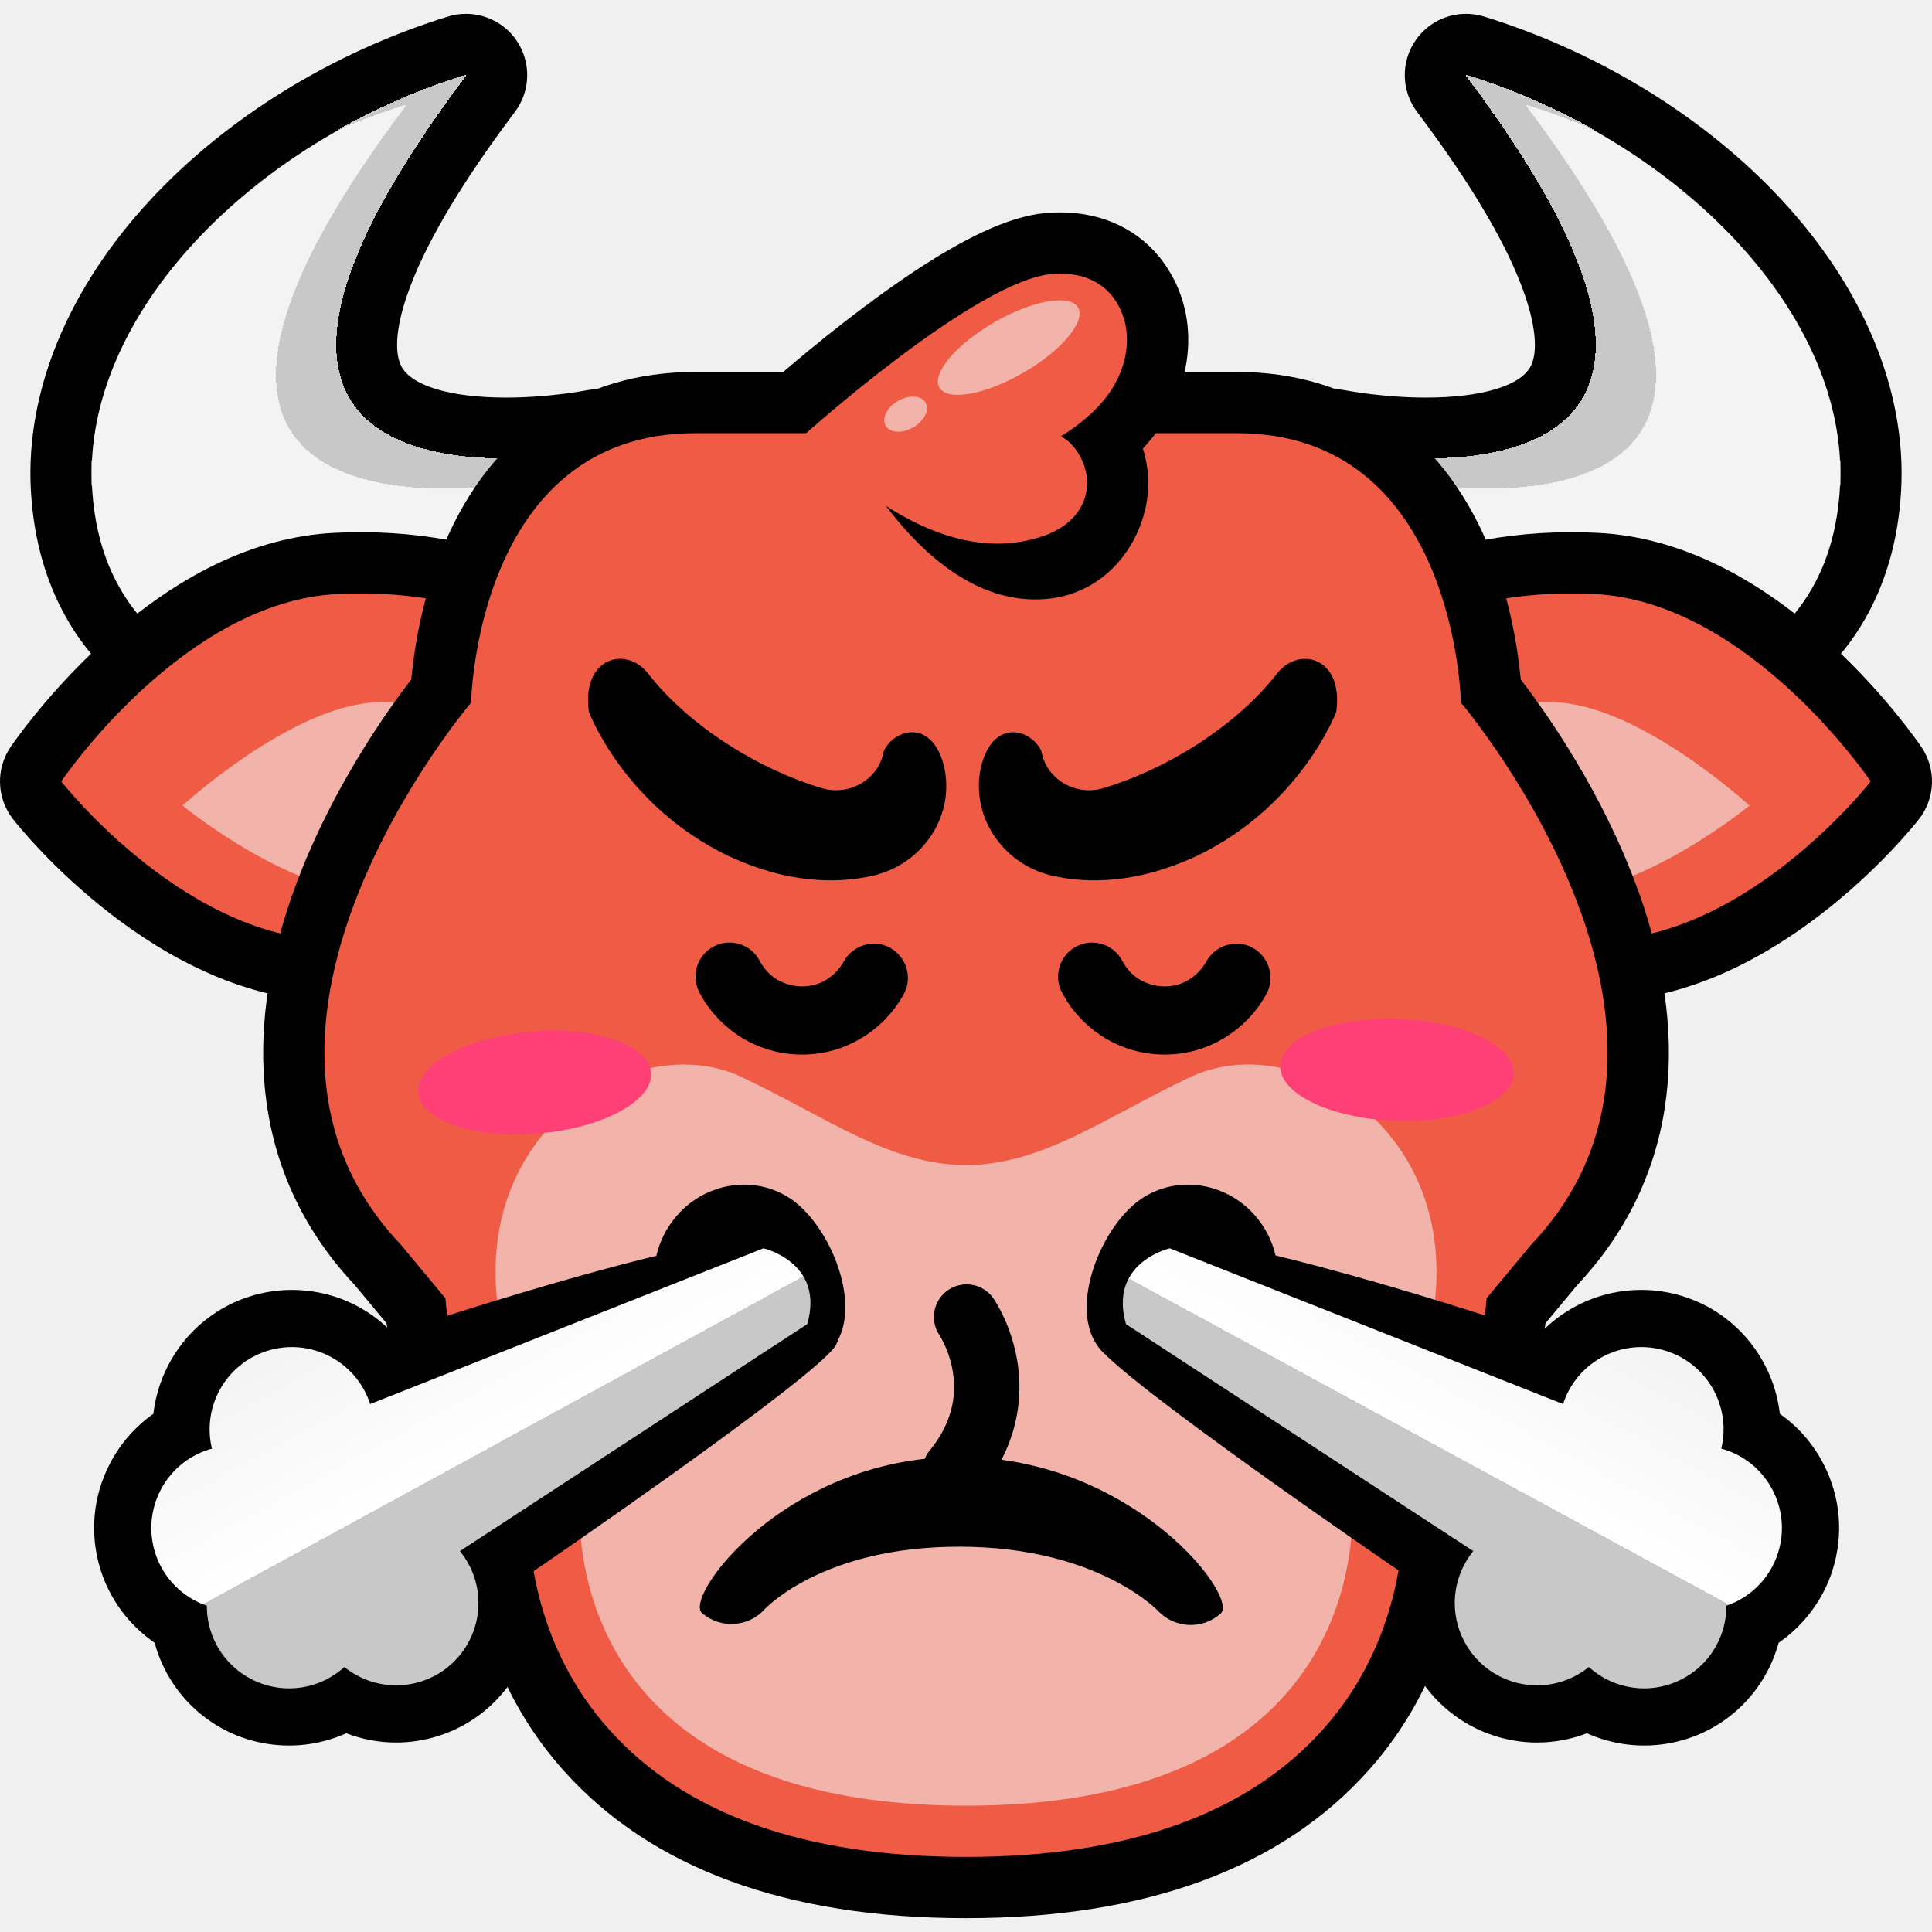
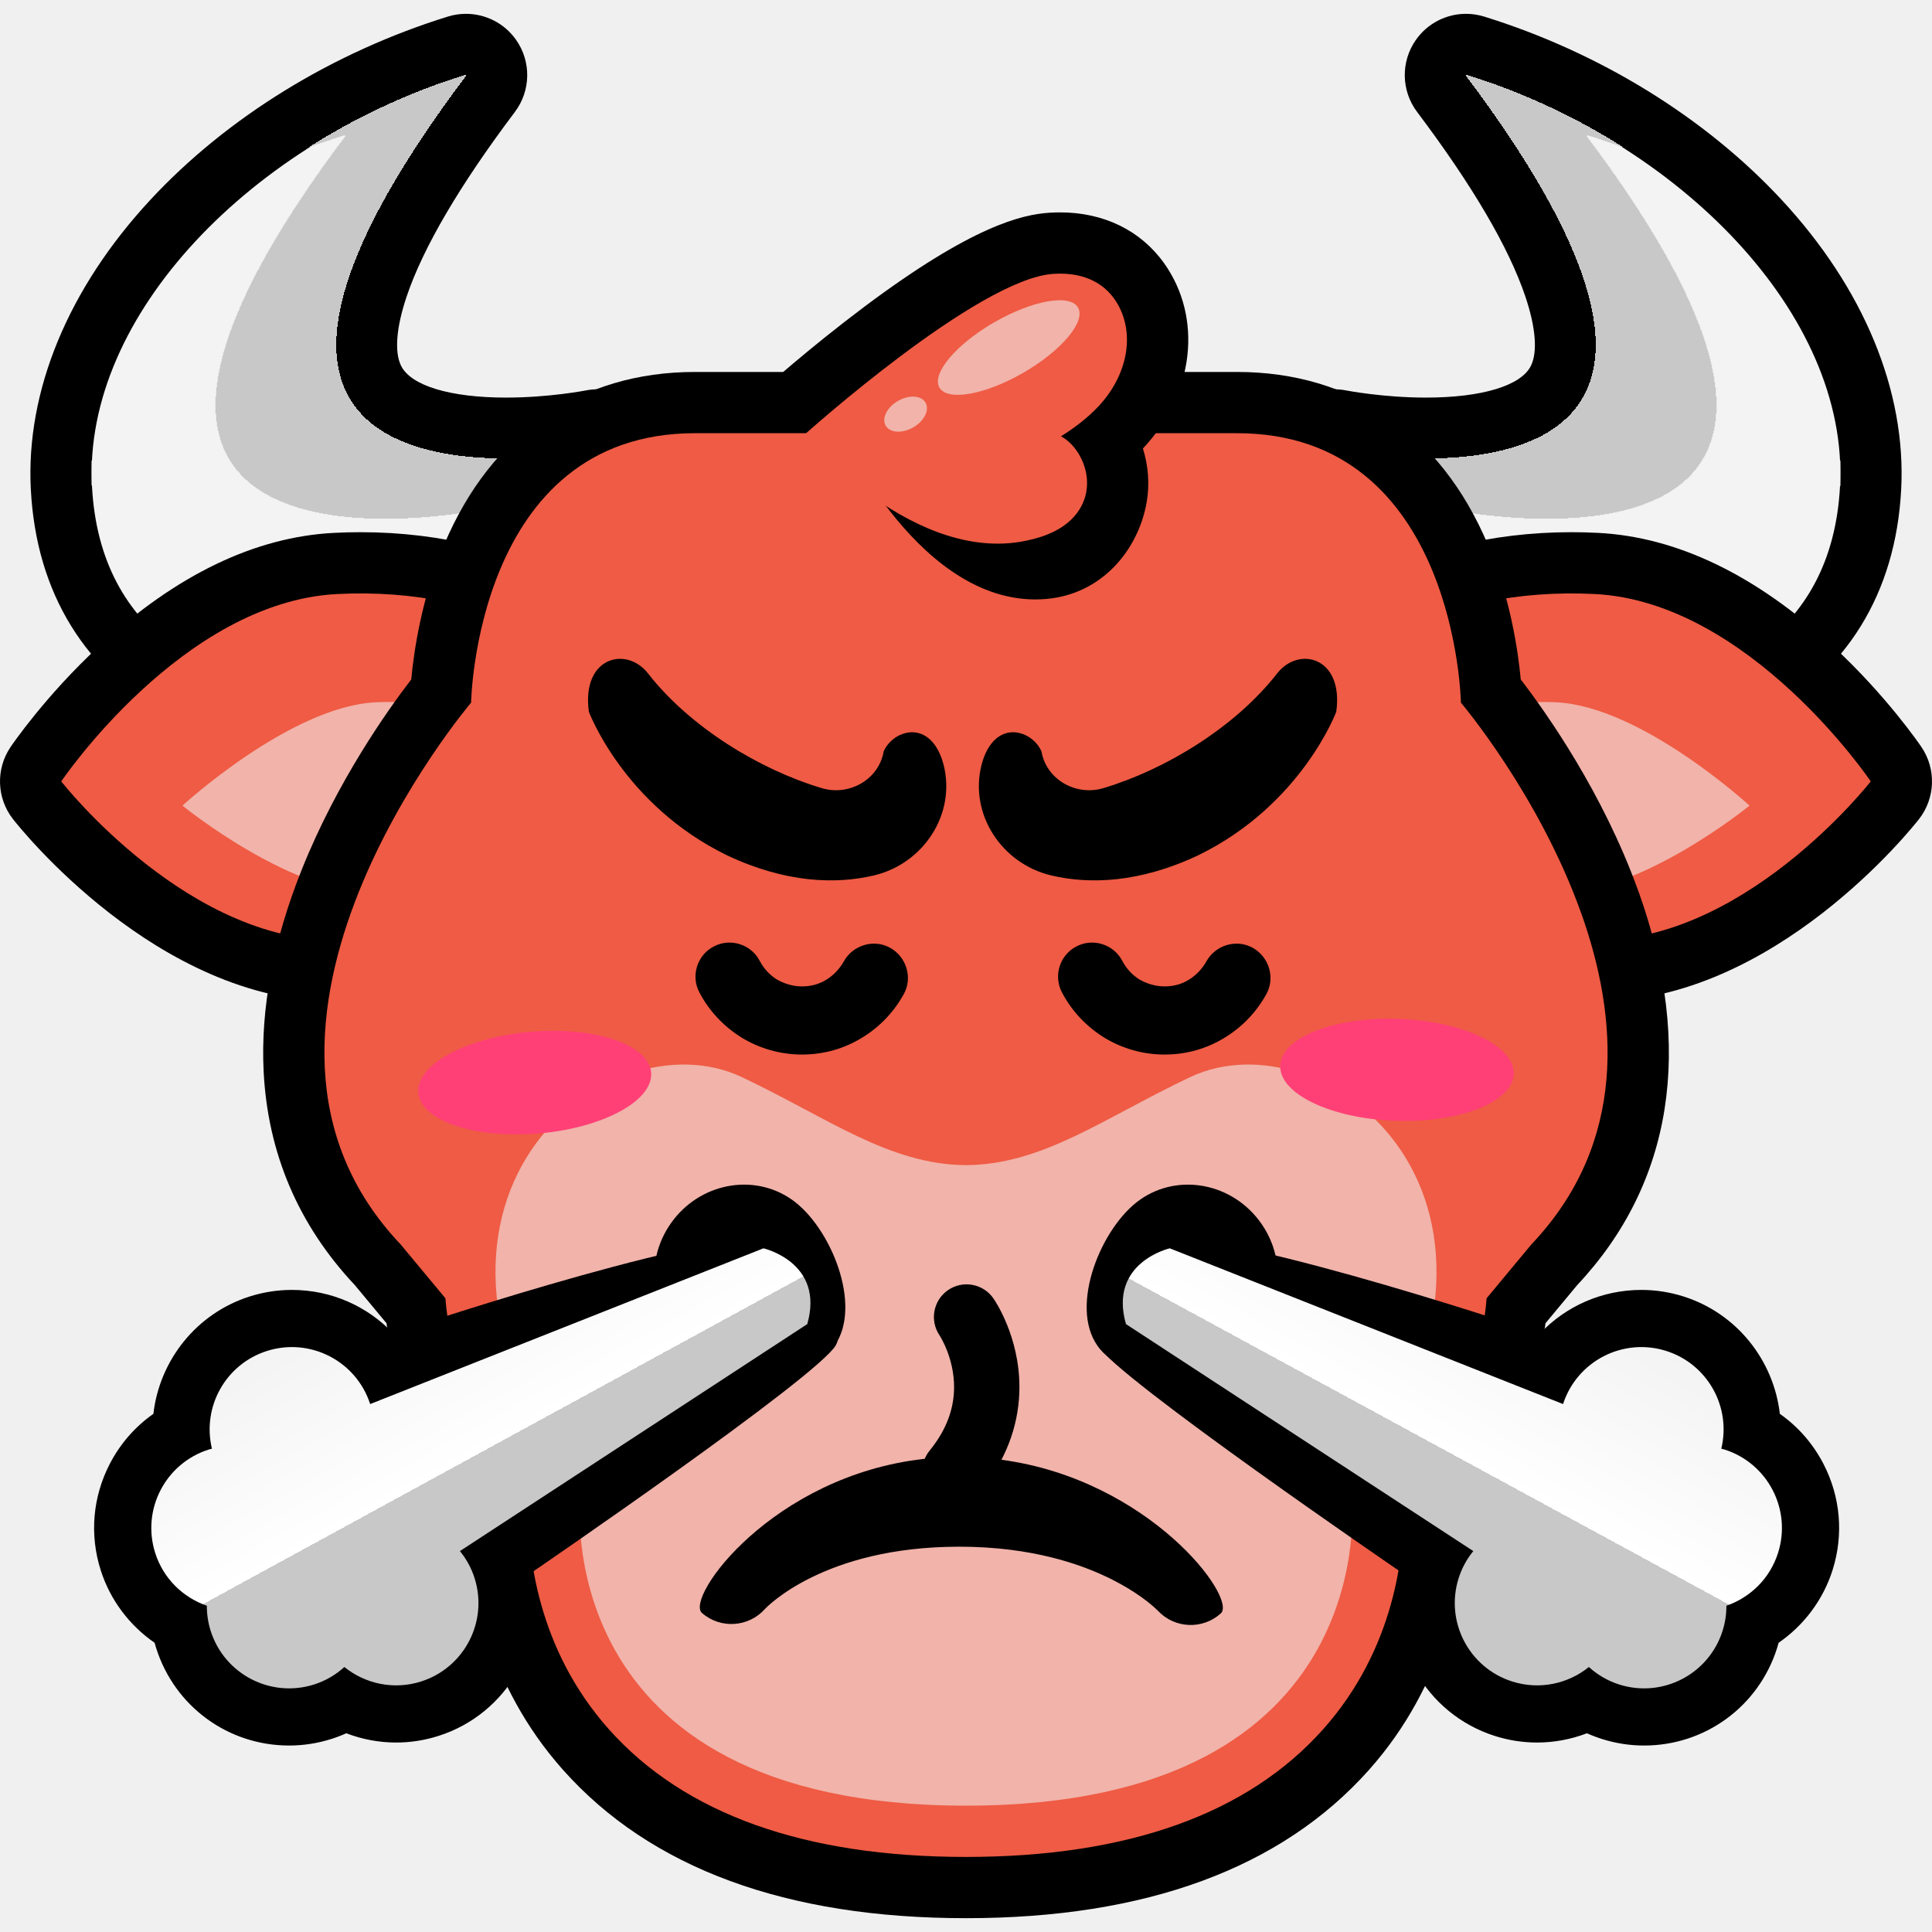
- <svg xmlns="http://www.w3.org/2000/svg" width="512" height="512" viewBox="0 0 512 512" fill="none">
+ <svg xmlns="http://www.w3.org/2000/svg" width="256" height="256" viewBox="0 0 256 256" fill="none">
  <g clip-path="url(#clip0_1101_248)">
-     <path d="M472.086 52.888C451.83 31.09 423.856 13.867 393.318 4.393C391.732 3.902 390.111 3.664 388.511 3.664C383.326 3.664 378.332 6.155 375.236 10.555C371.183 16.315 371.307 24.031 375.543 29.657C390.208 49.135 399.862 65.599 404.239 78.593C407.001 86.788 407.516 93.315 405.691 96.973C403.07 102.228 392.673 105.366 377.883 105.366C366.557 105.366 356.89 103.498 356.796 103.479C355.736 103.267 354.671 103.164 353.615 103.164C348.756 103.164 344.084 105.35 340.968 109.223C326.692 126.972 325.482 143.387 326.983 154.032C330.561 179.417 351.607 194.893 353.996 196.573C355.764 197.816 357.76 198.695 359.872 199.157C360.703 199.339 380.504 203.607 404.834 203.607C429.494 203.607 450.101 199.287 466.082 190.766C489.336 178.368 502.391 157.245 503.834 129.681C505.195 103.657 493.922 76.384 472.086 52.888Z" fill="black" />
-     <path d="M158.386 103.164C157.329 103.164 156.266 103.267 155.205 103.479C155.136 103.493 145.461 105.366 134.118 105.366C119.326 105.366 108.931 102.228 106.309 96.973C104.483 93.315 104.999 86.787 107.76 78.593C112.136 65.6 121.792 49.135 136.456 29.657C140.692 24.031 140.816 16.315 136.763 10.555C133.668 6.155 128.673 3.664 123.489 3.664C121.888 3.664 120.269 3.901 118.682 4.393C88.144 13.867 60.17 31.09 39.914 52.888C18.079 76.384 6.805 103.657 8.168 129.681C9.61 157.245 22.665 178.367 45.919 190.766C61.9 199.287 82.507 203.607 107.167 203.607C131.496 203.607 151.298 199.339 152.129 199.157C154.24 198.695 156.237 197.816 158.004 196.573C160.394 194.892 181.44 179.417 185.017 154.032C186.518 143.388 185.309 126.973 171.032 109.223C167.917 105.35 163.245 103.164 158.386 103.164Z" fill="black" />
+     <path d="M236.043 26.444C225.915 15.545 211.928 6.934 196.659 2.197C195.866 1.951 195.056 1.832 194.255 1.832C191.663 1.832 189.166 3.077 187.618 5.278C185.592 8.157 185.653 12.015 187.771 14.829C195.104 24.567 199.931 32.799 202.12 39.296C203.5 43.394 203.758 46.657 202.846 48.486C201.535 51.114 196.337 52.683 188.942 52.683C183.278 52.683 178.445 51.749 178.398 51.74C177.868 51.634 177.335 51.582 176.807 51.582C174.378 51.582 172.042 52.675 170.484 54.611C163.346 63.486 162.741 71.694 163.491 77.016C165.281 89.708 175.804 97.446 176.998 98.287C177.882 98.908 178.88 99.347 179.936 99.579C180.351 99.669 190.252 101.804 202.417 101.804C214.747 101.804 225.05 99.643 233.041 95.383C244.668 89.184 251.195 78.623 251.917 64.841C252.598 51.828 246.961 38.192 236.043 26.444Z" fill="black" />
+     <path d="M79.193 51.582C78.665 51.582 78.133 51.634 77.603 51.74C77.568 51.747 72.73 52.683 67.059 52.683C59.663 52.683 54.466 51.114 53.154 48.486C52.242 46.657 52.5 43.393 53.88 39.296C56.068 32.8 60.896 24.567 68.228 14.829C70.346 12.015 70.408 8.157 68.382 5.278C66.834 3.077 64.337 1.832 61.745 1.832C60.944 1.832 60.135 1.95 59.341 2.197C44.072 6.934 30.085 15.545 19.957 26.444C9.04 38.192 3.402 51.828 4.084 64.841C4.805 78.623 11.333 89.183 22.959 95.383C30.95 99.643 41.254 101.804 53.583 101.804C65.748 101.804 75.649 99.669 76.065 99.579C77.12 99.347 78.119 98.908 79.002 98.287C80.197 97.446 90.72 89.708 92.509 77.016C93.259 71.694 92.655 63.487 85.516 54.611C83.958 52.675 81.622 51.582 79.193 51.582Z" fill="black" />
    <g filter="url(#filter0_i_1101_248)">
-       <path d="M353.615 119.395C353.615 119.395 482.873 145.232 388.51 19.895C445.147 37.465 490.001 83.455 487.625 128.832C483.399 209.546 363.339 183.301 363.339 183.301C363.339 183.301 324.31 155.827 353.615 119.395Z" fill="#F3F3F3" />
+       <path d="M176.807 59.697C176.807 59.697 241.437 72.616 194.255 9.948C222.574 18.733 245.001 41.728 243.813 64.416C241.699 104.773 181.669 91.65 181.669 91.65C181.669 91.65 162.155 77.914 176.807 59.697Z" fill="#F3F3F3" />
    </g>
    <g filter="url(#filter1_i_1101_248)">
-       <path d="M158.385 119.395C158.385 119.395 29.128 145.232 123.49 19.895C66.854 37.465 22 83.455 24.376 128.832C28.602 209.546 148.662 183.301 148.662 183.301C148.662 183.301 187.691 155.827 158.385 119.395Z" fill="#F3F3F3" />
+       <path d="M79.193 59.697C79.193 59.697 14.564 72.616 61.745 9.948C33.427 18.733 11 41.728 12.188 64.416C14.301 104.773 74.331 91.651 74.331 91.651C74.331 91.651 93.845 77.914 79.193 59.697Z" fill="#F3F3F3" />
    </g>
-     <path d="M509.226 198.004C508.855 197.455 499.987 184.398 485.621 171.12C465.31 152.347 444.408 142.286 423.498 141.218C421.147 141.097 418.765 141.036 416.425 141.036C394.981 141.036 374.709 146.164 359.342 155.476C341.51 166.282 331.444 181.758 330.999 199.053C330.539 217.017 340.494 233.842 359.03 246.432C375.258 257.454 396.732 264.166 419.495 265.331C420.71 265.394 421.945 265.425 423.168 265.425C470.309 265.425 507.029 219.035 508.569 217.06C512.888 211.52 513.154 203.828 509.226 198.004Z" fill="black" />
-     <path d="M152.657 155.477C137.289 146.165 117.017 141.036 95.575 141.036C93.234 141.036 90.852 141.098 88.496 141.218C67.592 142.286 46.69 152.347 26.379 171.12C12.011 184.398 3.144 197.454 2.774 198.004C-1.155 203.829 -0.889 211.52 3.432 217.06C4.972 219.035 41.696 265.424 88.833 265.424C90.055 265.424 91.29 265.393 92.505 265.33C115.269 264.165 136.743 257.453 152.971 246.431C171.507 233.841 181.462 217.016 181.002 199.054C180.556 181.758 170.491 166.283 152.657 155.477Z" fill="black" />
-     <path d="M422.67 157.427C463.696 159.523 495.771 207.079 495.771 207.079C495.771 207.079 461.348 251.217 420.323 249.123C379.306 247.022 346.576 224.795 347.223 199.471C347.876 174.143 381.661 155.319 422.67 157.427Z" fill="#EF5B44" />
-     <path d="M412.515 186.12C435.137 187.275 463.643 213.498 463.643 213.498C463.643 213.498 433.842 237.837 411.221 236.682C388.605 235.524 370.557 223.268 370.914 209.303C371.273 195.336 389.902 184.957 412.515 186.12Z" fill="#F1B3AA" />
-     <path d="M89.331 157.427C48.305 159.523 16.23 207.079 16.23 207.079C16.23 207.079 50.653 251.217 91.677 249.123C132.694 247.022 165.425 224.795 164.776 199.471C164.125 174.143 130.34 155.319 89.331 157.427Z" fill="#EF5B44" />
-     <path d="M99.484 186.12C76.863 187.275 48.357 213.498 48.357 213.498C48.357 213.498 78.158 237.837 100.779 236.682C123.396 235.524 141.444 223.268 141.086 209.303C140.727 195.336 122.098 184.957 99.484 186.12Z" fill="#F1B3AA" />
-     <path d="M434.303 236.476C434.225 236.256 434.143 236.04 434.055 235.824C424.716 209.974 409.767 188.848 403.013 180.06C402.3 172.396 400.229 158.316 394.234 144.17C381.772 114.766 358.192 98.571 327.839 98.571H184.163C153.809 98.571 130.229 114.766 117.767 144.17C111.773 158.314 109.702 172.393 108.989 180.058C102.703 188.231 89.326 207.071 79.981 230.433C72.437 249.291 69.034 267.294 69.866 283.937C70.949 305.602 79.076 324.65 94.025 340.562L102.427 350.673C102.474 351.02 102.524 351.366 102.573 351.71C105.16 369.353 112.329 387.366 123.901 405.317C124.582 419.607 128.847 446.204 149.245 469.084C172.469 495.13 208.388 508.337 256.001 508.337C303.614 508.337 339.532 495.13 362.755 469.084C383.155 446.205 387.419 419.607 388.1 405.317C399.671 387.366 406.84 369.353 409.426 351.71C409.476 351.367 409.525 351.021 409.572 350.675L417.976 340.562C443.321 313.582 448.967 277.606 434.303 236.476Z" fill="black" />
-     <path d="M419.016 241.927L419.008 241.946C407.814 210.533 387.155 186.205 387.155 186.205C387.155 186.205 385.953 114.802 327.838 114.802H184.163C126.049 114.802 124.845 186.205 124.845 186.205C124.845 186.205 51.615 272.357 106.179 329.792L118.031 344.054C118.179 345.813 118.372 347.58 118.633 349.356C121.057 365.896 128.247 383 140.022 400.257C139.951 411.325 142.14 436.723 161.361 458.281C181.373 480.726 213.215 492.107 256.001 492.107C298.789 492.107 330.63 480.726 350.642 458.281C369.865 436.723 372.052 411.325 371.981 400.257C383.755 383 390.943 365.898 393.368 349.357C393.628 347.579 393.829 345.812 393.973 344.053L405.824 329.792C431.4 302.867 428.895 269.637 419.016 241.927Z" fill="#EF5B44" />
-     <path d="M315.376 285.456C292.518 296.301 276.443 308.611 256 308.779C235.558 308.612 219.482 296.302 196.624 285.456C160.787 268.452 97.291 317.935 153.792 396.229C153.792 396.229 144.332 478.519 256 478.519C367.668 478.519 358.207 396.229 358.207 396.229C414.709 317.935 351.213 268.452 315.376 285.456Z" fill="#F1B3AA" />
-     <path d="M334.176 324.138C341.684 334.768 339.492 349.236 329.277 356.451C319.064 363.668 298.345 367.251 290.836 356.622C283.326 345.994 291.869 325.175 302.084 317.961C312.299 310.744 326.667 313.509 334.176 324.138Z" fill="black" />
-     <path d="M177.824 324.138C170.315 334.768 172.508 349.236 182.723 356.451C192.938 363.668 213.656 367.251 221.165 356.622C228.676 345.994 220.132 325.175 209.918 317.961C199.701 310.744 185.333 313.509 177.824 324.138Z" fill="black" />
-     <path d="M370.705 270.004C387.798 270.621 401.43 277.174 401.161 284.636C400.889 292.095 386.819 297.643 369.727 297.025C352.638 296.407 339.002 289.856 339.272 282.394C339.544 274.93 353.62 269.383 370.705 270.004Z" fill="#FF4076" />
-     <path d="M172.551 284.209C173.203 291.648 159.919 298.885 142.882 300.372C125.846 301.859 111.51 297.034 110.859 289.599C110.21 282.162 123.494 274.926 140.528 273.436C157.565 271.947 171.902 276.769 172.551 284.209Z" fill="#FF4076" />
-     <path d="M308.441 69.677C302.235 61.035 292.467 56.284 280.929 56.284H280.928C280.04 56.284 279.13 56.312 278.225 56.368C270.788 56.827 257.605 59.908 229.074 81.283C214.688 92.06 202.996 102.54 202.506 102.98C199.186 105.965 197.135 114.489 197.135 114.489L222.78 114.347C222.78 114.347 244.056 161.528 277.197 158.737C292.097 157.482 301.71 145.643 303.885 133.048C304.706 128.303 304.305 123.41 302.886 118.849C316.525 104.36 318.807 84.152 308.441 69.677Z" fill="black" />
-     <path d="M213.353 115.054C213.353 115.054 259.269 73.799 279.221 72.568C288.181 72.017 292.876 75.828 295.246 79.127C301.039 87.218 299.317 98.984 291.051 107.745C288.087 110.879 284.572 113.505 281.183 115.622L281.946 116.088C285.608 118.463 288.936 124.249 287.89 130.288C287.27 133.881 284.555 140.305 273.329 142.976C242.883 150.667 212.892 115.414 213.353 115.054Z" fill="#EF5B44" />
-     <path d="M285.694 81.501C287.824 85.191 281.326 92.93 271.181 98.788C261.035 104.646 251.083 106.403 248.954 102.713C246.823 99.023 253.322 91.284 263.467 85.427C273.612 79.57 283.564 77.811 285.694 81.501Z" fill="#F1B3AA" />
-     <path d="M245.285 106.702C246.402 108.639 244.943 111.575 242.023 113.261C239.104 114.946 235.831 114.743 234.713 112.806C233.596 110.869 235.055 107.934 237.976 106.248C240.894 104.562 244.166 104.766 245.285 106.702Z" fill="#F1B3AA" />
-     <path d="M29.117 387.896C31.897 382.545 35.851 378.048 40.651 374.683C42.264 360.57 51.988 348.064 66.208 343.567C69.829 342.421 73.579 341.841 77.356 341.841C87.779 341.841 97.385 346.165 104.202 353.379C104.202 353.379 180.5 327.5 206 327.5C207.756 329.373 214.821 333.992 218 338C221.555 342.482 223.554 352.949 221.5 356.5C216.584 365 141.025 416.64 141.025 416.64C145.246 435.183 134.57 454.231 116.123 460.065C112.503 461.21 108.754 461.79 104.981 461.79C100.452 461.79 95.971 460.943 91.773 459.334C90.477 459.917 89.142 460.425 87.773 460.858C84.151 462.004 80.401 462.584 76.622 462.584C60.431 462.584 46.27 452.206 41.385 436.76C41.237 436.292 41.099 435.822 40.97 435.349C34.269 430.726 29.166 423.957 26.675 416.08C23.698 406.668 24.565 396.658 29.117 387.896Z" fill="black" />
-     <path d="M483.21 387.896C480.43 382.545 476.476 378.048 471.676 374.683C470.063 360.57 460.339 348.064 446.119 343.567C442.498 342.421 438.748 341.841 434.971 341.841C424.548 341.841 414.942 346.165 408.125 353.379C408.125 353.379 331.827 327.5 306.327 327.5C304.571 329.373 297.506 333.992 294.327 338C290.771 342.482 288.773 352.949 290.827 356.5C295.743 365 371.302 416.64 371.302 416.64C367.081 435.183 377.757 454.231 396.204 460.065C399.824 461.21 403.573 461.79 407.346 461.79C411.875 461.79 416.356 460.943 420.554 459.334C421.85 459.917 423.184 460.425 424.554 460.858C428.176 462.004 431.926 462.584 435.705 462.584C451.896 462.584 466.056 452.206 470.942 436.76C471.09 436.292 471.228 435.822 471.357 435.349C478.058 430.726 483.161 423.957 485.652 416.08C488.628 406.668 487.762 396.658 483.21 387.896Z" fill="black" />
-     <path d="M55.34 384.136C55.615 384.05 55.893 383.996 56.169 383.92C53.495 372.874 59.775 361.49 70.775 358.011C82.213 354.394 94.408 360.694 98.098 372.089L202.323 330.818C202.323 330.818 218.611 334.537 213.935 350.899L121.884 411.054C123.579 413.124 124.921 415.539 125.776 418.245C129.409 429.733 123.041 441.99 111.554 445.622C104.307 447.914 96.759 446.22 91.258 441.776C89.003 443.821 86.298 445.438 83.205 446.415C71.718 450.048 59.46 443.681 55.828 432.193C55.129 429.981 54.808 427.741 54.815 425.538C48.516 423.36 43.282 418.357 41.118 411.514C37.486 400.027 43.853 387.77 55.34 384.136Z" fill="url(#paint0_linear_1101_248)" />
-     <path d="M456.987 384.136C456.712 384.05 456.434 383.996 456.158 383.92C458.832 372.874 452.552 361.49 441.552 358.011C430.114 354.394 417.919 360.694 414.229 372.089L310.004 330.818C310.004 330.818 293.716 334.537 298.392 350.899L390.443 411.054C388.748 413.124 387.406 415.539 386.551 418.245C382.918 429.733 389.286 441.99 400.773 445.622C408.02 447.914 415.568 446.22 421.069 441.776C423.324 443.821 426.029 445.438 429.122 446.415C440.609 450.048 452.867 443.681 456.499 432.193C457.198 429.981 457.519 427.741 457.512 425.538C463.811 423.36 469.045 418.357 471.209 411.514C474.841 400.027 468.474 387.77 456.987 384.136Z" fill="url(#paint1_linear_1101_248)" />
-     <path d="M292.493 274.891C297.189 277.781 302.727 279.467 308.625 279.467C314.404 279.467 319.822 277.901 324.518 275.012C329.093 272.243 332.945 268.271 335.592 263.455C338.001 259.121 336.315 253.583 331.981 251.174C327.647 248.767 322.109 250.452 319.701 254.786C318.618 256.713 317.053 258.398 315.126 259.602C313.2 260.805 311.033 261.408 308.624 261.408C306.217 261.408 303.929 260.685 302.003 259.602C300.077 258.398 298.512 256.712 297.428 254.665C295.141 250.211 289.603 248.524 285.269 250.812C280.815 253.099 279.129 258.637 281.416 262.971C284.065 268.031 287.919 272.003 292.493 274.891Z" fill="black" />
-     <path d="M196.408 274.891C201.101 277.781 206.641 279.467 212.538 279.467C218.317 279.467 223.735 277.901 228.43 275.012C233.005 272.243 236.857 268.271 239.506 263.455C241.914 259.121 240.228 253.583 235.894 251.174C231.559 248.767 226.021 250.452 223.614 254.786C222.531 256.713 220.965 258.398 219.039 259.602C217.112 260.805 214.946 261.408 212.538 261.408C210.131 261.408 207.845 260.685 205.917 259.602C203.991 258.398 202.427 256.712 201.343 254.665C199.055 250.211 193.518 248.524 189.183 250.812C184.728 253.099 183.042 258.637 185.331 262.971C187.981 268.031 191.832 272.003 196.408 274.891Z" fill="black" />
-     <path d="M338.48 178.437C327.286 192.79 308.771 203.985 292.409 208.865C285.233 211.018 277.482 206.712 276.048 199.393V199.249C273.751 193.652 264.279 190.35 260.547 201.258C260.403 201.689 260.26 202.263 260.117 202.694C256.816 215.755 265.427 228.816 278.489 231.974C288.679 234.414 302.027 233.983 317.527 226.663C344.941 213.315 354.126 188.629 354.126 188.629C356.135 174.132 344.222 171.117 338.48 178.437Z" fill="black" />
-     <path d="M171.705 178.437C182.901 192.79 201.415 203.985 217.776 208.865C224.952 211.018 232.703 206.712 234.139 199.393V199.249C236.436 193.652 245.908 190.35 249.64 201.258C249.784 201.689 249.928 202.263 250.071 202.694C253.372 215.755 244.76 228.816 231.699 231.974C221.508 234.414 208.161 233.983 192.659 226.663C165.246 213.315 156.061 188.629 156.061 188.629C154.052 174.132 165.964 171.117 171.705 178.437Z" fill="black" />
-     <path d="M265.394 386.851C266.389 384.929 267.217 383.007 267.875 381.102C269.519 376.368 270.158 371.769 270.156 367.589C270.15 360.734 268.487 355.028 266.843 350.978C265.19 346.923 263.534 344.486 263.267 344.095C260.546 340.164 255.153 339.184 251.223 341.905C247.314 344.612 246.326 349.96 248.993 353.884L248.99 353.886C249.02 353.927 250.038 355.493 250.996 357.978C251.961 360.47 252.847 363.846 252.844 367.589C252.842 370.034 252.482 372.642 251.517 375.434C250.547 378.224 248.968 381.222 246.355 384.435C245.808 385.107 245.382 385.836 245.067 386.598C204.759 391.019 181.411 423.454 186.035 427.467C190.963 431.744 198.402 431.248 202.726 426.386L202.73 426.39C202.976 426.129 206.897 422.017 215.15 417.98C223.421 413.947 236.023 409.903 254.209 409.89C263.887 409.891 272.047 411.065 278.858 412.773C289.067 415.339 296.261 419.115 300.822 422.114C303.099 423.614 304.713 424.918 305.686 425.773C306.173 426.2 306.501 426.515 306.671 426.683L306.81 426.823L306.814 426.819C311.235 431.596 318.684 431.944 323.526 427.568C327.992 423.533 304.607 392.112 265.394 386.851Z" fill="black" />
+     <path d="M254.613 99.002C254.427 98.728 249.994 92.199 242.811 85.56C232.655 76.173 222.204 71.143 211.749 70.609C210.573 70.548 209.383 70.518 208.212 70.518C197.491 70.518 187.354 73.082 179.671 77.738C170.755 83.141 165.722 90.879 165.5 99.527C165.27 108.508 170.247 116.921 179.515 123.216C187.629 128.727 198.366 132.083 209.747 132.666C210.355 132.697 210.973 132.713 211.584 132.713C235.154 132.713 253.515 109.517 254.284 108.53C256.444 105.76 256.577 101.914 254.613 99.002Z" fill="black" />
+     <path d="M76.329 77.738C68.645 73.082 58.509 70.518 47.788 70.518C46.617 70.518 45.426 70.549 44.248 70.609C33.796 71.143 23.345 76.173 13.189 85.56C6.006 92.199 1.572 98.727 1.387 99.002C-0.577 101.915 -0.445 105.76 1.716 108.53C2.486 109.517 20.848 132.712 44.416 132.712C45.027 132.712 45.645 132.697 46.253 132.665C57.635 132.082 68.371 128.727 76.486 123.215C85.754 116.921 90.731 108.508 90.501 99.527C90.278 90.879 85.246 83.141 76.329 77.738Z" fill="black" />
+     <path d="M211.335 78.713C231.848 79.761 247.885 103.539 247.885 103.539C247.885 103.539 230.674 125.609 210.162 124.561C189.653 123.511 173.288 112.397 173.612 99.735C173.938 87.071 190.83 77.659 211.335 78.713Z" fill="#EF5B44" />
+     <path d="M206.258 93.06C217.569 93.638 231.822 106.749 231.822 106.749C231.822 106.749 216.921 118.919 205.611 118.341C194.303 117.762 185.278 111.634 185.457 104.652C185.637 97.668 194.951 92.478 206.258 93.06Z" fill="#F1B3AA" />
+     <path d="M44.665 78.713C24.152 79.761 8.115 103.539 8.115 103.539C8.115 103.539 25.326 125.609 45.838 124.561C66.347 123.511 82.713 112.397 82.388 99.735C82.063 87.071 65.17 77.659 44.665 78.713Z" fill="#EF5B44" />
+     <path d="M49.742 93.06C38.431 93.638 24.178 106.749 24.178 106.749C24.178 106.749 39.079 118.919 50.389 118.341C61.698 117.762 70.722 111.634 70.543 104.652C70.363 97.668 61.049 92.478 49.742 93.06Z" fill="#F1B3AA" />
+     <path d="M217.152 118.238C217.113 118.128 217.072 118.02 217.028 117.912C212.358 104.987 204.884 94.424 201.507 90.03C201.15 86.198 200.115 79.158 197.117 72.085C190.886 57.383 179.096 49.286 163.919 49.286H92.082C76.905 49.286 65.115 57.383 58.884 72.085C55.886 79.157 54.851 86.197 54.494 90.029C51.352 94.115 44.663 103.535 39.99 115.216C36.218 124.646 34.517 133.647 34.933 141.968C35.475 152.801 39.538 162.325 47.013 170.281L51.214 175.336C51.237 175.51 51.262 175.683 51.287 175.855C52.58 184.676 56.164 193.683 61.951 202.658C62.291 209.804 64.424 223.102 74.623 234.542C86.234 247.565 104.194 254.169 128.001 254.169C151.807 254.169 169.766 247.565 181.378 234.542C191.577 223.103 193.71 209.804 194.05 202.658C199.835 193.683 203.42 184.676 204.713 175.855C204.738 175.684 204.762 175.511 204.786 175.337L208.988 170.281C221.66 156.791 224.483 138.803 217.152 118.238Z" fill="black" />
+     <path d="M209.508 120.964L209.504 120.973C203.907 105.267 193.578 93.103 193.578 93.103C193.578 93.103 192.977 57.401 163.919 57.401H92.082C63.025 57.401 62.422 93.103 62.422 93.103C62.422 93.103 25.807 136.178 53.089 164.896L59.016 172.027C59.089 172.907 59.186 173.79 59.316 174.678C60.528 182.948 64.123 191.5 70.011 200.129C69.975 205.663 71.07 218.361 80.68 229.14C90.686 240.363 106.607 246.053 128.001 246.053C149.394 246.053 165.315 240.363 175.321 229.14C184.932 218.361 186.026 205.663 185.99 200.129C191.878 191.5 195.472 182.949 196.684 174.678C196.814 173.79 196.915 172.906 196.987 172.026L202.912 164.896C215.7 151.433 214.448 134.818 209.508 120.964Z" fill="#EF5B44" />
+     <path d="M157.688 142.728C146.259 148.15 138.221 154.306 128 154.389C117.779 154.306 109.741 148.151 98.312 142.728C80.394 134.226 48.646 158.967 76.896 198.114C76.896 198.114 72.166 239.259 128 239.259C183.834 239.259 179.103 198.114 179.103 198.114C207.354 158.967 175.606 134.226 157.688 142.728Z" fill="#F1B3AA" />
+     <path d="M167.088 162.069C170.842 167.384 169.746 174.618 164.638 178.225C159.532 181.834 149.172 183.626 145.418 178.311C141.663 172.997 145.935 162.587 151.042 158.98C156.149 155.372 163.333 156.755 167.088 162.069Z" fill="black" />
+     <path d="M88.912 162.069C85.157 167.384 86.254 174.618 91.362 178.225C96.469 181.834 106.828 183.626 110.583 178.311C114.338 172.997 110.066 162.587 104.959 158.98C99.851 155.372 92.667 156.755 88.912 162.069Z" fill="black" />
+     <path d="M185.353 135.002C193.899 135.311 200.715 138.587 200.58 142.318C200.445 146.048 193.409 148.821 184.864 148.512C176.319 148.204 169.501 144.928 169.636 141.197C169.772 137.465 176.81 134.692 185.353 135.002Z" fill="#FF4076" />
+     <path d="M86.276 142.105C86.601 145.824 79.959 149.442 71.441 150.186C62.923 150.93 55.755 148.517 55.429 144.799C55.105 141.081 61.747 137.463 70.264 136.718C78.783 135.973 85.951 138.385 86.276 142.105Z" fill="#FF4076" />
+     <path d="M154.221 34.838C151.117 30.517 146.234 28.142 140.464 28.142H140.464C140.02 28.142 139.565 28.156 139.112 28.184C135.394 28.413 128.802 29.954 114.537 40.641C107.344 46.03 101.498 51.27 101.253 51.49C99.593 52.982 98.567 57.244 98.567 57.244L111.39 57.173C111.39 57.173 122.028 80.764 138.598 79.368C146.049 78.741 150.855 72.822 151.942 66.524C152.353 64.151 152.152 61.705 151.443 59.425C158.263 52.18 159.404 42.076 154.221 34.838Z" fill="black" />
+     <path d="M106.677 57.527C106.677 57.527 129.634 36.9 139.611 36.284C144.091 36.009 146.438 37.914 147.623 39.564C150.52 43.609 149.658 49.492 145.526 53.872C144.044 55.44 142.286 56.753 140.591 57.811L140.973 58.044C142.804 59.231 144.468 62.124 143.945 65.144C143.635 66.94 142.277 70.152 136.664 71.488C121.441 75.334 106.446 57.707 106.677 57.527Z" fill="#EF5B44" />
+     <path d="M142.847 40.751C143.912 42.595 140.663 46.465 135.59 49.394C130.517 52.323 125.542 53.201 124.477 51.357C123.412 49.512 126.661 45.642 131.734 42.713C136.806 39.785 141.782 38.906 142.847 40.751Z" fill="#F1B3AA" />
+     <path d="M122.642 53.351C123.201 54.32 122.471 55.787 121.012 56.63C119.552 57.473 117.916 57.371 117.357 56.403C116.798 55.435 117.528 53.967 118.988 53.124C120.447 52.281 122.083 52.383 122.642 53.351Z" fill="#F1B3AA" />
+     <path d="M14.559 193.948C15.948 191.272 17.925 189.024 20.325 187.341C21.132 180.285 25.994 174.032 33.104 171.783C34.915 171.21 36.789 170.92 38.678 170.92C43.889 170.92 48.693 173.082 52.101 176.689C52.101 176.689 90.25 163.75 103 163.75C103.878 164.686 107.41 166.996 109 169C110.778 171.241 111.777 176.474 110.75 178.25C108.292 182.5 70.513 208.32 70.513 208.32C72.623 217.591 67.285 227.115 58.061 230.032C56.252 230.605 54.377 230.895 52.49 230.895C50.226 230.895 47.986 230.472 45.886 229.667C45.238 229.958 44.571 230.213 43.886 230.429C42.075 231.002 40.2 231.292 38.311 231.292C30.215 231.292 23.135 226.103 20.693 218.38C20.619 218.146 20.549 217.911 20.485 217.675C17.134 215.363 14.583 211.978 13.338 208.04C11.849 203.334 12.283 198.329 14.559 193.948Z" fill="black" />
+     <path d="M241.605 193.948C240.215 191.272 238.238 189.024 235.838 187.341C235.032 180.285 230.17 174.032 223.06 171.783C221.249 171.211 219.374 170.921 217.486 170.921C212.274 170.921 207.471 173.082 204.063 176.689C204.063 176.689 165.914 163.75 153.164 163.75C152.286 164.686 148.753 166.996 147.164 169C145.386 171.241 144.387 176.474 145.414 178.25C147.871 182.5 185.651 208.32 185.651 208.32C183.54 217.591 188.878 227.115 198.102 230.032C199.912 230.605 201.786 230.895 203.673 230.895C205.938 230.895 208.178 230.472 210.277 229.667C210.925 229.958 211.592 230.213 212.277 230.429C214.088 231.002 215.963 231.292 217.852 231.292C225.948 231.292 233.028 226.103 235.471 218.38C235.545 218.146 235.614 217.911 235.679 217.675C239.029 215.363 241.581 211.978 242.826 208.04C244.314 203.334 243.881 198.329 241.605 193.948Z" fill="black" />
+     <path d="M27.67 192.068C27.807 192.025 27.947 191.998 28.084 191.96C26.748 186.437 29.888 180.745 35.388 179.005C41.107 177.197 47.204 180.347 49.049 186.045L101.162 165.409C101.162 165.409 109.305 167.269 106.968 175.449L60.942 205.527C61.789 206.562 62.46 207.769 62.888 209.122C64.704 214.866 61.52 220.995 55.777 222.811C52.154 223.957 48.379 223.11 45.629 220.888C44.501 221.91 43.149 222.719 41.603 223.208C35.859 225.024 29.73 221.841 27.914 216.097C27.564 214.99 27.404 213.87 27.408 212.769C24.258 211.68 21.641 209.179 20.559 205.757C18.743 200.013 21.927 193.885 27.67 192.068Z" fill="url(#paint0_linear_1101_248)" />
+     <path d="M228.493 192.068C228.356 192.025 228.217 191.998 228.079 191.96C229.416 186.437 226.276 180.745 220.776 179.005C215.057 177.197 208.96 180.347 207.114 186.045L155.002 165.409C155.002 165.409 146.858 167.269 149.196 175.449L195.221 205.527C194.374 206.562 193.703 207.769 193.275 209.122C191.459 214.866 194.643 220.995 200.386 222.811C204.01 223.957 207.784 223.11 210.535 220.888C211.662 221.91 213.015 222.719 214.561 223.208C220.305 225.024 226.433 221.841 228.249 216.097C228.599 214.99 228.76 213.87 228.756 212.769C231.906 211.68 234.523 209.179 235.605 205.757C237.421 200.013 234.237 193.885 228.493 192.068Z" fill="url(#paint1_linear_1101_248)" />
+     <path d="M146.247 137.446C148.595 138.891 151.364 139.733 154.313 139.733C157.202 139.733 159.911 138.951 162.259 137.506C164.546 136.122 166.472 134.136 167.796 131.728C169.001 129.56 168.158 126.791 165.99 125.587C163.824 124.383 161.055 125.226 159.85 127.393C159.309 128.357 158.527 129.199 157.563 129.801C156.6 130.403 155.516 130.704 154.312 130.704C153.108 130.704 151.965 130.343 151.002 129.801C150.039 129.199 149.256 128.356 148.714 127.332C147.571 125.106 144.802 124.262 142.634 125.406C140.408 126.55 139.565 129.318 140.708 131.486C142.033 134.016 143.959 136.002 146.247 137.446Z" fill="black" />
+     <path d="M98.204 137.446C100.551 138.891 103.321 139.733 106.269 139.733C109.159 139.733 111.868 138.951 114.215 137.506C116.502 136.122 118.428 134.136 119.753 131.728C120.957 129.56 120.114 126.791 117.947 125.587C115.78 124.383 113.011 125.226 111.807 127.393C111.265 128.357 110.483 129.199 109.52 129.801C108.556 130.403 107.473 130.704 106.269 130.704C105.065 130.704 103.922 130.343 102.959 129.801C101.996 129.199 101.213 128.356 100.671 127.332C99.528 125.106 96.759 124.262 94.591 125.406C92.364 126.55 91.521 129.318 92.665 131.486C93.99 134.016 95.916 136.002 98.204 137.446Z" fill="black" />
+     <path d="M169.24 89.219C163.643 96.395 154.386 101.993 146.204 104.432C142.617 105.509 138.741 103.356 138.024 99.697V99.624C136.875 96.826 132.139 95.175 130.273 100.629C130.201 100.844 130.13 101.132 130.059 101.347C128.408 107.878 132.713 114.408 139.244 115.987C144.34 117.207 151.014 116.992 158.764 113.332C172.471 106.658 177.063 94.314 177.063 94.314C178.067 87.066 172.111 85.559 169.24 89.219Z" fill="black" />
+     <path d="M85.853 89.219C91.45 96.395 100.708 101.993 108.888 104.432C112.476 105.509 116.351 103.356 117.069 99.697V99.624C118.218 96.826 122.954 95.175 124.82 100.629C124.892 100.844 124.964 101.132 125.035 101.347C126.686 107.878 122.38 114.408 115.849 115.987C110.754 117.207 104.08 116.992 96.33 113.332C82.623 106.658 78.031 94.314 78.031 94.314C77.026 87.066 82.982 85.559 85.853 89.219Z" fill="black" />
+     <path d="M132.697 193.426C133.194 192.465 133.609 191.503 133.938 190.551C134.759 188.184 135.079 185.884 135.078 183.794C135.075 180.367 134.243 177.514 133.421 175.489C132.595 173.462 131.767 172.243 131.633 172.047C130.273 170.082 127.576 169.592 125.611 170.952C123.657 172.306 123.163 174.98 124.496 176.942L124.495 176.943C124.51 176.964 125.019 177.747 125.498 178.989C125.98 180.235 126.423 181.923 126.422 183.794C126.421 185.017 126.241 186.321 125.759 187.717C125.273 189.112 124.484 190.611 123.177 192.217C122.904 192.553 122.691 192.918 122.534 193.299C102.379 195.51 90.705 211.727 93.018 213.733C95.481 215.872 99.201 215.624 101.363 213.193L101.365 213.195C101.488 213.064 103.448 211.008 107.575 208.99C111.711 206.974 118.011 204.951 127.105 204.945C131.943 204.945 136.024 205.532 139.429 206.387C144.533 207.669 148.13 209.557 150.411 211.057C151.55 211.807 152.356 212.459 152.843 212.886C153.087 213.1 153.251 213.257 153.336 213.341L153.405 213.412L153.407 213.409C155.618 215.798 159.342 215.972 161.763 213.784C163.996 211.766 152.303 196.056 132.697 193.426Z" fill="black" />
  </g>
  <defs>
-     <filter id="filter0_i_1101_248" x="342.708" y="19.895" width="145.007" height="167.481" filterUnits="userSpaceOnUse" color-interpolation-filters="sRGB">
+     <filter id="filter0_i_1101_248" x="171.354" y="9.948" width="72.504" height="83.741" filterUnits="userSpaceOnUse" color-interpolation-filters="sRGB">
      <feFlood flood-opacity="0" result="BackgroundImageFix" />
      <feBlend mode="normal" in="SourceGraphic" in2="BackgroundImageFix" result="shape" />
      <feColorMatrix in="SourceAlpha" type="matrix" values="0 0 0 0 0 0 0 0 0 0 0 0 0 0 0 0 0 0 127 0" result="hardAlpha" />
      <feOffset dx="16" dy="8" />
      <feComposite in2="hardAlpha" operator="arithmetic" k2="-1" k3="1" />
      <feColorMatrix type="matrix" values="0 0 0 0 0.784 0 0 0 0 0.784 0 0 0 0 0.784 0 0 0 1 0" />
      <feBlend mode="normal" in2="shape" result="effect1_innerShadow_1101_248" />
    </filter>
-     <filter id="filter1_i_1101_248" x="24.285" y="19.895" width="145.007" height="167.481" filterUnits="userSpaceOnUse" color-interpolation-filters="sRGB">
+     <filter id="filter1_i_1101_248" x="12.143" y="9.948" width="72.503" height="83.741" filterUnits="userSpaceOnUse" color-interpolation-filters="sRGB">
      <feFlood flood-opacity="0" result="BackgroundImageFix" />
      <feBlend mode="normal" in="SourceGraphic" in2="BackgroundImageFix" result="shape" />
      <feColorMatrix in="SourceAlpha" type="matrix" values="0 0 0 0 0 0 0 0 0 0 0 0 0 0 0 0 0 0 127 0" result="hardAlpha" />
      <feOffset dx="-16" dy="8" />
      <feComposite in2="hardAlpha" operator="arithmetic" k2="-1" k3="1" />
      <feColorMatrix type="matrix" values="0 0 0 0 0.784 0 0 0 0 0.784 0 0 0 0 0.784 0 0 0 1 0" />
      <feBlend mode="normal" in2="shape" result="effect1_innerShadow_1101_248" />
    </filter>
-     <linearGradient id="paint0_linear_1101_248" x1="71" y1="357" x2="118.5" y2="444" gradientUnits="userSpaceOnUse">
+     <linearGradient id="paint0_linear_1101_248" x1="35.5" y1="178.5" x2="59.25" y2="222" gradientUnits="userSpaceOnUse">
      <stop stop-color="#F3F3F3" />
      <stop offset="0.52" stop-color="white" />
      <stop offset="0.52" stop-color="#C8C8C8" />
    </linearGradient>
-     <linearGradient id="paint1_linear_1101_248" x1="446.5" y1="360.5" x2="399.5" y2="447" gradientUnits="userSpaceOnUse">
+     <linearGradient id="paint1_linear_1101_248" x1="223.25" y1="180.25" x2="199.75" y2="223.5" gradientUnits="userSpaceOnUse">
      <stop stop-color="#F3F3F3" />
      <stop offset="0.521" stop-color="white" />
      <stop offset="0.521" stop-color="#C8C8C8" />
    </linearGradient>
    <clipPath id="clip0_1101_248">
-       <rect width="512" height="512" fill="white" />
+       <rect width="256" height="256" fill="white" />
    </clipPath>
  </defs>
</svg>
